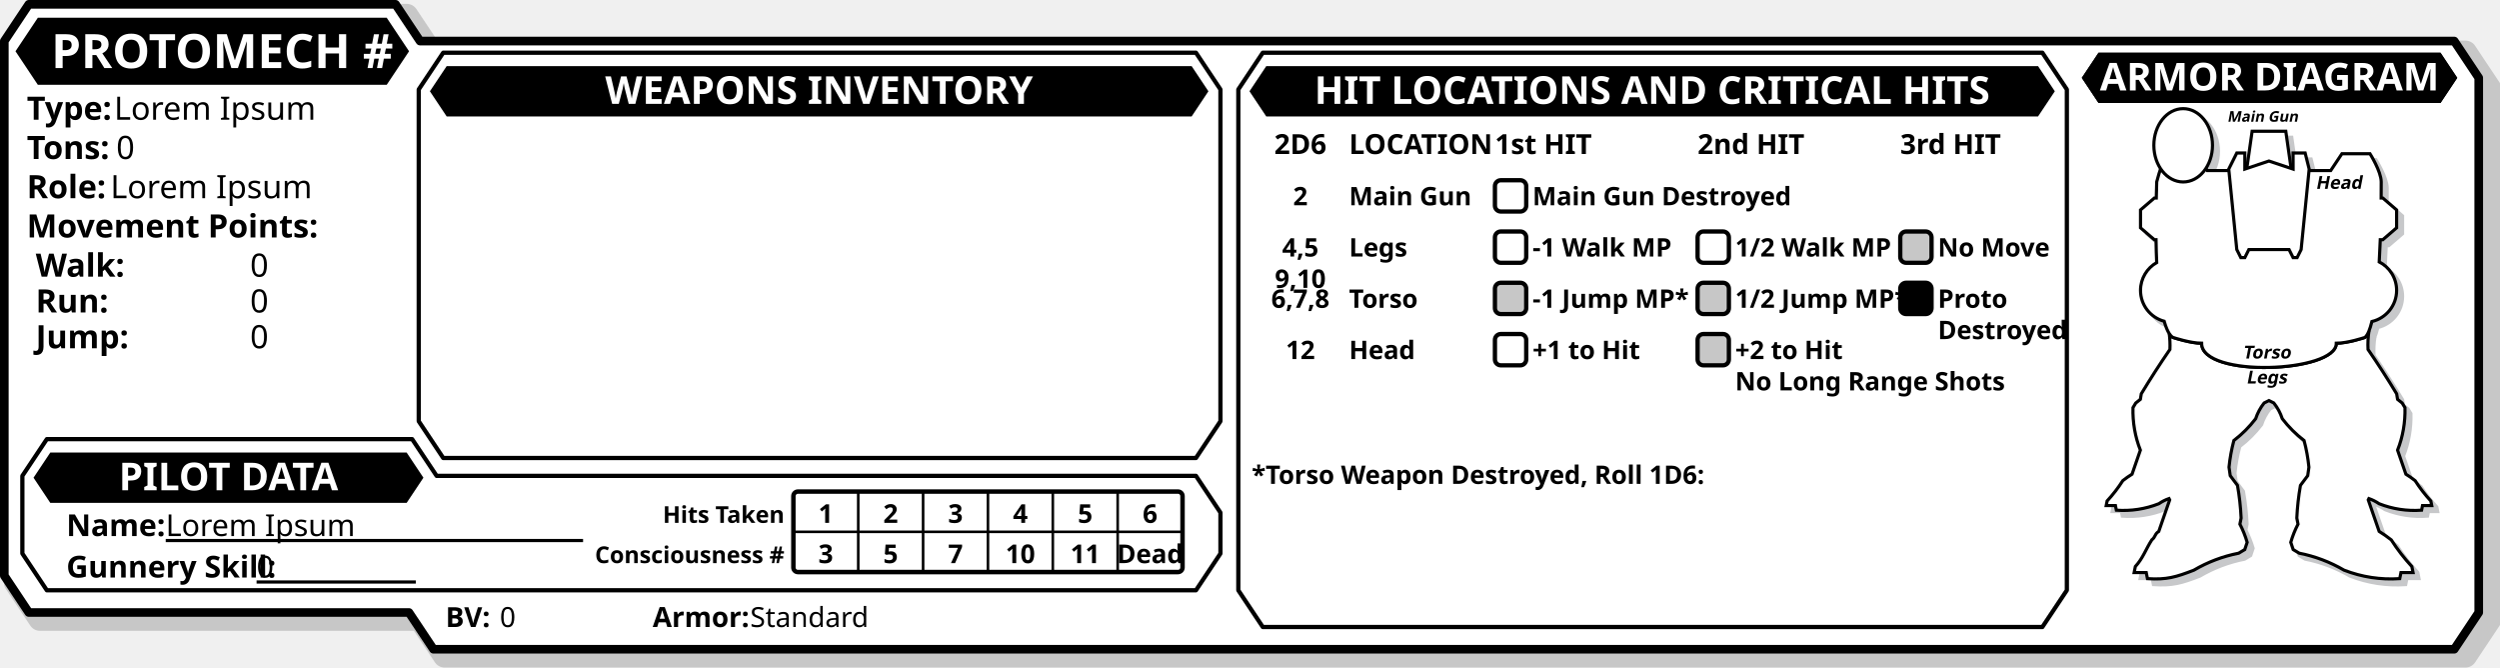
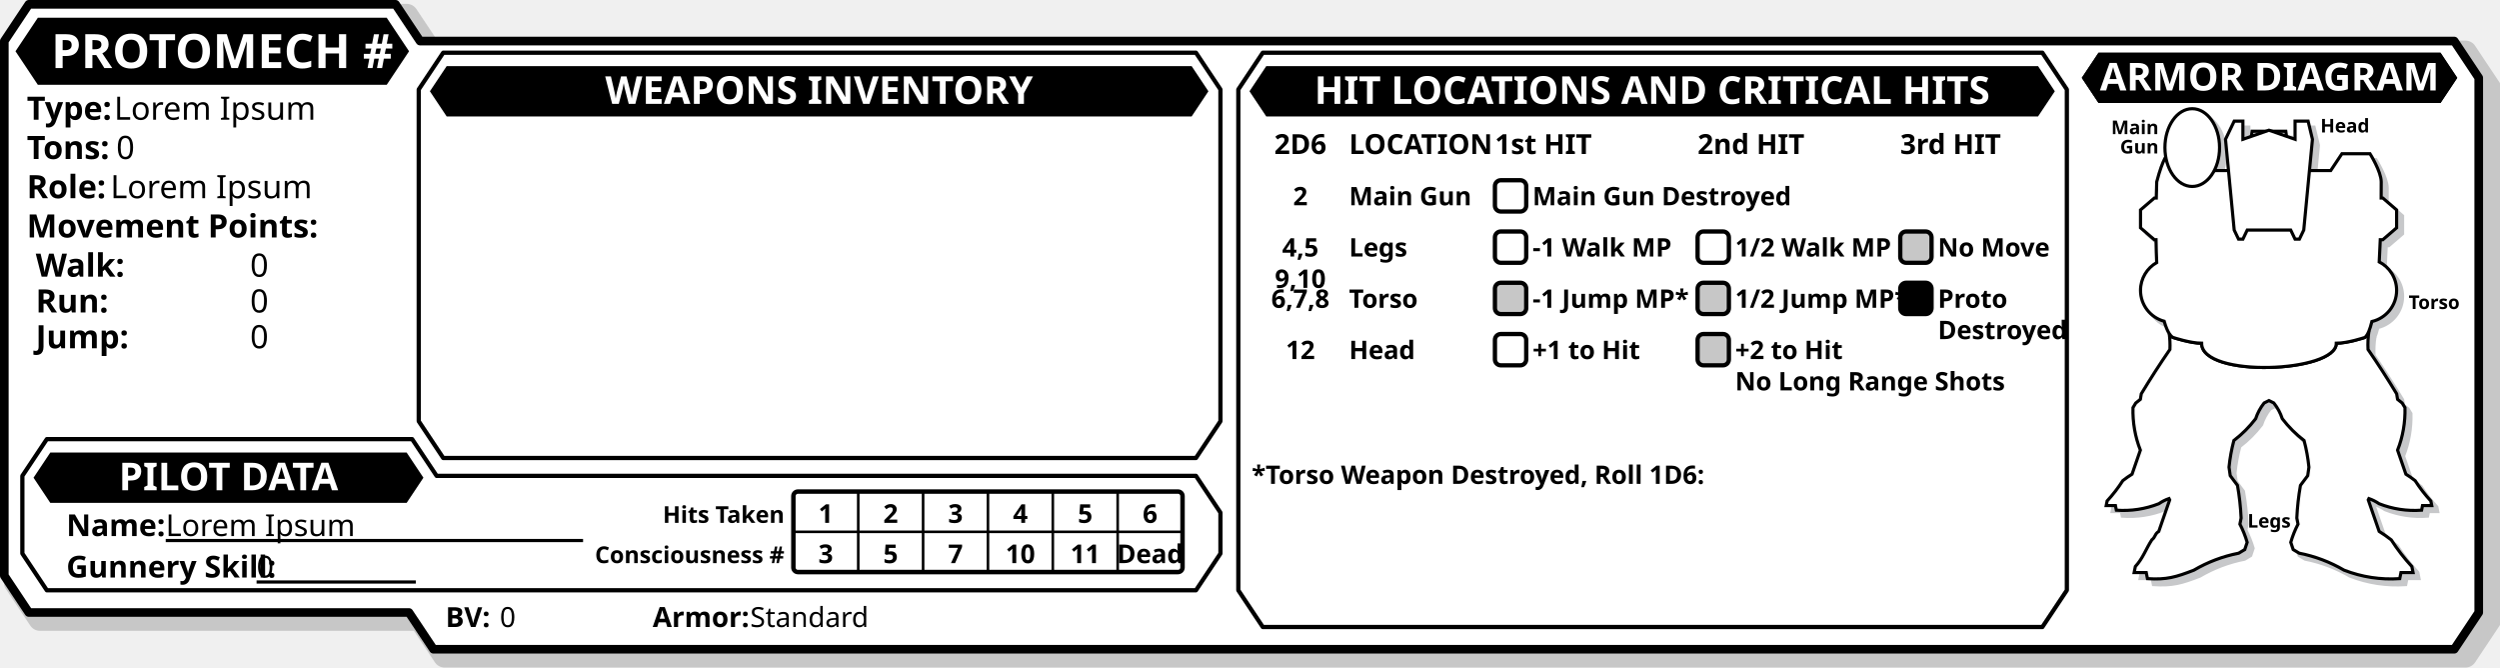
<svg xmlns="http://www.w3.org/2000/svg" contentScriptType="text/ecmascript" width="559.0" zoomAndPan="magnify" contentStyleType="text/css" height="149.2" preserveAspectRatio="xMidYMid meet" version="1.0" id="svg63">
  <defs id="defs63" />
  <g style="mml-color-elements:" id="rs_template">
    <g transform="translate (0.966 0.966)" id="g4">
      <path fill="#ffffff" d="M 2.5,10.714 7.975,2.5 h 82.038 l 5.475,8.214 H 550.525 L 556,18.928 v 118.558 l -5.475,8.214 -452.037,0 -5.475,-8.214 H 7.975 L 2.5,129.272 Z" stroke-width="5.2" stroke-linejoin="round" stroke="#c7c7c7" id="path1" />
      <path fill="#ffffff" d="M 0,8.214 5.475,0 h 82.038 l 5.475,8.214 h 455.037 l 5.475,8.214 v 119.558 l -5.475,8.214 -452.037,0 -5.475,-8.214 H 5.475 L 0,127.772 Z" stroke-width="1.932" stroke-linejoin="round" stroke="#000000" id="path2" />
      <g transform="translate (2.5,3.0)" id="g3">
        <path fill="#000000" d="M 0,7.500 l 4.999,-7.500 h 78.038 l 4.999,7.500 l -4.999,7.500 h -78.038 Z" id="path3" />
        <text fill="#ffffff" x="7.999" id="protomekIndex" y="11.250" style="font-family:Eurostile;font-size:10.600px;font-weight:bold;font-style:normal;mml-field-width:70.944" text-anchor="start">PROTOMECH #</text>
      </g>
    </g>
    <g transform="translate (3.000 18.000)" id="g8">
      <text x="3.000" y="8.774" fill="#000000" text-anchor="start" style="font-family:Eurostile;font-size:7.200px;font-weight:bold;font-style:normal" textLength="15.930" lengthAdjust="spacingAndGlyphs" id="text4">Type:</text>
      <text fill="#000000" x="22.523" id="type" y="8.774" style="font-family:Eurostile;font-size:7.200px;font-weight:normal;font-style:normal;mml-field-width:67" text-anchor="start">Lorem Ipsum</text>
      <text fill="#000000" x="50.333" id="type2" y="17.548" style="font-family:Eurostile;font-size:7.200px;font-weight:normal;font-style:normal;mml-field-width:45.333" text-anchor="start" />
      <text x="3.000" y="17.548" fill="#000000" text-anchor="start" style="font-family:Eurostile;font-size:7.200px;font-weight:bold;font-style:normal" textLength="16.411" lengthAdjust="spacingAndGlyphs" id="text5">Tons:</text>
      <text fill="#000000" x="23.004" id="tonnage" y="17.548" style="font-family:Eurostile;font-size:7.200px;font-weight:normal;font-style:normal;mml-field-width:22.329" text-anchor="start">0</text>
      <text x="3.000" y="26.322" fill="#000000" text-anchor="start" style="font-family:Eurostile;font-size:7.200px;font-weight:bold;font-style:normal" id="labelRole" textLength="15.108" lengthAdjust="spacingAndGlyphs">Role:</text>
      <text fill="#000000" x="21.702" id="role" y="26.322" style="font-family:Eurostile;font-size:7.200px;font-weight:normal;font-style:normal;mml-field-width:68" text-anchor="start">Lorem Ipsum</text>
      <text fill="#000000" x="3.000" y="35.095" style="font-family:Eurostile;font-size:7.200px;font-weight:bold;font-style:normal" text-anchor="start" id="text6">Movement Points:</text>
      <text fill="#000000" x="5.000" y="43.869" style="font-family:Eurostile;font-size:7.200px;font-weight:bold;font-style:normal" text-anchor="start" id="text7">Walk:</text>
      <text fill="#000000" x="55.000" id="mpWalk" y="43.869" style="font-family:Eurostile;font-size:7.200px;font-weight:normal;font-style:normal" text-anchor="middle">0</text>
      <text fill="#000000" x="5.000" y="51.869" style="font-family:Eurostile;font-size:7.200px;font-weight:bold;font-style:normal" text-anchor="start" id="text8">Run:</text>
      <text fill="#000000" x="55.000" id="mpRun" y="51.869" style="font-family:Eurostile;font-size:7.200px;font-weight:normal;font-style:normal" text-anchor="middle">0</text>
      <text fill="#000000" x="5.000" id="lblJump" y="59.869" style="font-family:Eurostile;font-size:7.200px;font-weight:bold;font-style:normal" text-anchor="start">Jump:</text>
      <text fill="#000000" x="55.000" id="mpJump" y="59.869" style="font-family:Eurostile;font-size:7.200px;font-weight:normal;font-style:normal" text-anchor="middle">0</text>
    </g>
    <g transform="translate(93.667,11.786)" id="g11">
      <g id="g10">
        <path fill="#ffffff" d="M 0,8.214 5.475,0 h 168.383 l 5.475,8.214 v 74.191 l -5.475,8.214 H 5.475 L 0,82.405 Z" stroke-width="0.95" stroke-linejoin="round" stroke="#000000" id="path8" />
        <g transform="translate(2.5,3)" id="g9">
          <path fill="#000000" d="M 0,5.625 3.749,0 h 166.643 l 3.749,5.625 -3.749,5.625 H 3.749 Z" id="path9" />
          <text x="87.058" y="8.438" fill="#ffffff" text-anchor="middle" style="font-style:normal;font-weight:bold;font-size:8.6px;font-family:Eurostile" lengthAdjust="spacingAndGlyphs" id="text9">WEAPONS INVENTORY</text>
        </g>
      </g>
      <rect fill="none" x="2" width="175.5" id="inventory" height="75.369" y="14.25" />
    </g>
    <g transform="translate(277,11.786)" id="g38">
      <g id="g13">
        <path fill="#ffffff" d="M 0,8.214 5.475,0 h 174.383 l 5.475,8.214 V 120.2 l -5.475,8.214 H 5.475 L 0,120.2 Z" stroke-width="0.95" stroke-linejoin="round" stroke="#000000" id="path11" />
        <g transform="translate(2.5,3)" id="g12">
          <path fill="#000000" d="M 0,5.625 3.749,0 h 172.643 l 3.749,5.625 -3.749,5.625 H 3.749 Z" id="path12" />
          <text x="90.071" y="8.438" fill="#ffffff" text-anchor="middle" style="font-style:normal;font-weight:bold;font-size:8.6px;font-family:Eurostile" textLength="135.352" lengthAdjust="spacingAndGlyphs" id="text12">HIT LOCATIONS AND CRITICAL HITS</text>
        </g>
      </g>
      <text fill="#000000" x="13.88" y="22.65" style="font-style:normal;font-weight:bold;font-size:6.2px;font-family:Eurostile" text-anchor="middle" id="text13">2D6</text>
      <text fill="#000000" x="24.76" y="22.65" style="font-style:normal;font-weight:bold;font-size:6.2px;font-family:Eurostile" text-anchor="start" id="text14">LOCATION</text>
      <text fill="#000000" x="57.4" y="22.65" style="font-style:normal;font-weight:bold;font-size:6.2px;font-family:Eurostile" text-anchor="start" id="text15">1st HIT</text>
      <text fill="#000000" x="102.733" y="22.65" style="font-style:normal;font-weight:bold;font-size:6.2px;font-family:Eurostile" text-anchor="start" id="text16">2nd HIT</text>
      <text fill="#000000" x="148.067" y="22.65" style="font-style:normal;font-weight:bold;font-size:6.2px;font-family:Eurostile" text-anchor="start" id="text17">3rd HIT</text>
      <text fill="#000000" x="13.88" y="34.113" style="font-style:normal;font-weight:bold;font-size:5.7px;font-family:Eurostile" text-anchor="middle" id="text18">2</text>
      <text fill="#000000" x="24.76" y="34.113" style="font-style:normal;font-weight:bold;font-size:5.7px;font-family:Eurostile" text-anchor="start" id="text19">Main Gun</text>
      <path fill="#ffffff" d="m 57.4,29.828 c 0,-0.726 0.589,-1.315 1.315,-1.315 h 4.37 c 0.726,0 1.315,0.589 1.315,1.315 v 4.37 c 0,0.726 -0.589,1.315 -1.315,1.315 h -4.37 c -0.726,0 -1.315,-0.589 -1.315,-1.315 z" stroke-width="0.96" stroke-linejoin="round" stroke="#000000" id="gun_hit_1" />
      <text x="65.8" y="34.113" fill="#000000" text-anchor="start" style="font-style:normal;font-weight:bold;font-size:5.7px;font-family:Eurostile" textLength="44.779" lengthAdjust="spacingAndGlyphs" id="text20">Main Gun Destroyed</text>
      <text fill="#000000" x="13.88" y="45.575" style="font-style:normal;font-weight:bold;font-size:5.7px;font-family:Eurostile" text-anchor="middle" id="text21">4,5</text>
      <text fill="#000000" x="13.88" y="52.575" style="font-style:normal;font-weight:bold;font-size:5.7px;font-family:Eurostile" text-anchor="middle" id="text22">9,10</text>
      <text fill="#000000" x="24.76" y="45.575" style="font-style:normal;font-weight:bold;font-size:5.7px;font-family:Eurostile" text-anchor="start" id="text23">Legs</text>
      <path fill="#ffffff" d="m 57.4,41.29 c 0,-0.726 0.589,-1.315 1.315,-1.315 h 4.37 c 0.726,0 1.315,0.589 1.315,1.315 v 4.37 c 0,0.726 -0.589,1.315 -1.315,1.315 h -4.37 c -0.726,0 -1.315,-0.589 -1.315,-1.315 z" stroke-width="0.96" stroke-linejoin="round" stroke="#000000" id="legs_hit_1" />
      <text x="65.8" y="45.575" fill="#000000" text-anchor="start" style="font-style:normal;font-weight:bold;font-size:5.7px;font-family:Eurostile" textLength="25.746" lengthAdjust="spacingAndGlyphs" id="text24">-1 Walk MP</text>
      <path fill="#ffffff" d="m 102.733,41.29 c 0,-0.726 0.589,-1.315 1.315,-1.315 h 4.37 c 0.726,0 1.315,0.589 1.315,1.315 v 4.37 c 0,0.726 -0.589,1.315 -1.315,1.315 h -4.37 c -0.726,0 -1.315,-0.589 -1.315,-1.315 z" stroke-width="0.96" stroke-linejoin="round" stroke="#000000" id="legs_hit_2" />
      <text x="111.133" y="45.575" fill="#000000" text-anchor="start" style="font-style:normal;font-weight:bold;font-size:5.7px;font-family:Eurostile" textLength="30.872" lengthAdjust="spacingAndGlyphs" id="text25">1/2 Walk MP</text>
      <path fill="#c7c7c7" d="m 148.067,41.29 c 0,-0.726 0.589,-1.315 1.315,-1.315 h 4.37 c 0.726,0 1.315,0.589 1.315,1.315 v 4.37 c 0,0.726 -0.589,1.315 -1.315,1.315 h -4.37 c -0.726,0 -1.315,-0.589 -1.315,-1.315 z" stroke-width="0.96" stroke-linejoin="round" stroke="#000000" id="legs_hit_3" />
      <text x="156.467" y="45.575" fill="#000000" text-anchor="start" style="font-style:normal;font-weight:bold;font-size:5.7px;font-family:Eurostile" textLength="19.581" lengthAdjust="spacingAndGlyphs" id="text26">No Move</text>
      <text fill="#000000" x="13.88" y="57.038" style="font-style:normal;font-weight:bold;font-size:5.7px;font-family:Eurostile" text-anchor="middle" id="text27">6,7,8</text>
      <text fill="#000000" x="24.76" y="57.038" style="font-style:normal;font-weight:bold;font-size:5.7px;font-family:Eurostile" text-anchor="start" id="text28">Torso</text>
      <path fill="#c7c7c7" d="m 57.4,52.753 c 0,-0.726 0.589,-1.315 1.315,-1.315 h 4.37 c 0.726,0 1.315,0.589 1.315,1.315 v 4.37 c 0,0.726 -0.589,1.315 -1.315,1.315 h -4.37 c -0.726,0 -1.315,-0.589 -1.315,-1.315 z" stroke-width="0.96" stroke-linejoin="round" stroke="#000000" id="torso_hit_1" />
      <text x="65.8" y="57.038" fill="#000000" text-anchor="start" style="font-style:normal;font-weight:bold;font-size:5.7px;font-family:Eurostile" textLength="29.808" lengthAdjust="spacingAndGlyphs" id="text29">-1 Jump MP*</text>
      <path fill="#c7c7c7" d="m 102.733,52.753 c 0,-0.726 0.589,-1.315 1.315,-1.315 h 4.37 c 0.726,0 1.315,0.589 1.315,1.315 v 4.37 c 0,0.726 -0.589,1.315 -1.315,1.315 h -4.37 c -0.726,0 -1.315,-0.589 -1.315,-1.315 z" stroke-width="0.96" stroke-linejoin="round" stroke="#000000" id="torso_hit_2" />
      <text x="111.133" y="57.038" fill="#000000" text-anchor="start" style="font-style:normal;font-weight:bold;font-size:5.7px;font-family:Eurostile" textLength="34.933" lengthAdjust="spacingAndGlyphs" id="text30">1/2 Jump MP*</text>
      <path fill="#000000" d="m 148.067,52.753 c 0,-0.726 0.589,-1.315 1.315,-1.315 h 4.37 c 0.726,0 1.315,0.589 1.315,1.315 v 4.37 c 0,0.726 -0.589,1.315 -1.315,1.315 h -4.37 c -0.726,0 -1.315,-0.589 -1.315,-1.315 z" stroke-width="0.96" stroke-linejoin="round" stroke="#000000" id="torso_hit_3" />
      <text x="156.467" y="57.038" fill="#000000" text-anchor="start" style="font-style:normal;font-weight:bold;font-size:5.7px;font-family:Eurostile" textLength="12.419" lengthAdjust="spacingAndGlyphs" id="text31">Proto</text>
      <text x="156.467" y="64.038" fill="#000000" text-anchor="start" style="font-style:normal;font-weight:bold;font-size:5.7px;font-family:Eurostile" textLength="22.603" lengthAdjust="spacingAndGlyphs" id="text32">Destroyed</text>
      <text fill="#000000" x="13.88" y="68.501" style="font-style:normal;font-weight:bold;font-size:5.7px;font-family:Eurostile" text-anchor="middle" id="text33">12</text>
      <text fill="#000000" x="24.76" y="68.501" style="font-style:normal;font-weight:bold;font-size:5.7px;font-family:Eurostile" text-anchor="start" id="text34">Head</text>
      <path fill="#ffffff" d="m 57.4,64.216 c 0,-0.726 0.589,-1.315 1.315,-1.315 h 4.37 c 0.726,0 1.315,0.589 1.315,1.315 v 4.37 c 0,0.726 -0.589,1.315 -1.315,1.315 h -4.37 c -0.726,0 -1.315,-0.589 -1.315,-1.315 z" stroke-width="0.96" stroke-linejoin="round" stroke="#000000" id="head_hit_1" />
      <text x="65.8" y="68.501" fill="#000000" text-anchor="start" style="font-style:normal;font-weight:bold;font-size:5.7px;font-family:Eurostile" textLength="19.977" lengthAdjust="spacingAndGlyphs" id="text35">+1 to Hit</text>
      <path fill="#c7c7c7" d="m 102.733,64.216 c 0,-0.726 0.589,-1.315 1.315,-1.315 h 4.37 c 0.726,0 1.315,0.589 1.315,1.315 v 4.37 c 0,0.726 -0.589,1.315 -1.315,1.315 h -4.37 c -0.726,0 -1.315,-0.589 -1.315,-1.315 z" stroke-width="0.96" stroke-linejoin="round" stroke="#000000" id="head_hit_2" />
      <text x="111.133" y="68.501" fill="#000000" text-anchor="start" style="font-style:normal;font-weight:bold;font-size:5.7px;font-family:Eurostile" textLength="19.975" lengthAdjust="spacingAndGlyphs" id="text36">+2 to Hit</text>
      <text x="111.133" y="75.501" fill="#000000" text-anchor="start" style="font-style:normal;font-weight:bold;font-size:5.7px;font-family:Eurostile" textLength="47.32" lengthAdjust="spacingAndGlyphs" id="text37">No Long Range Shots</text>
      <text fill="#000000" x="3" y="96.414" style="font-style:normal;font-weight:bold;font-size:5.7px;font-family:Eurostile" text-anchor="start" id="text38">*Torso Weapon Destroyed, Roll 1D6:</text>
      <text fill="#000000" x="6" id="torsoWeapon_0" y="103.414" style="font-style:normal;font-weight:bold;font-size:5.7px;font-family:Eurostile" text-anchor="start" />
      <text fill="#000000" x="65.84" id="torsoWeapon_1" y="103.414" style="font-style:normal;font-weight:bold;font-size:5.7px;font-family:Eurostile" text-anchor="start" />
      <text fill="#000000" x="125.68" id="torsoWeapon_2" y="103.414" style="font-style:normal;font-weight:bold;font-size:5.7px;font-family:Eurostile" text-anchor="start" />
      <text fill="#000000" x="6" id="torsoWeapon_3" y="110.414" style="font-style:normal;font-weight:bold;font-size:5.7px;font-family:Eurostile" text-anchor="start" />
      <text fill="#000000" x="65.84" id="torsoWeapon_4" y="110.414" style="font-style:normal;font-weight:bold;font-size:5.7px;font-family:Eurostile" text-anchor="start" />
      <text fill="#000000" x="125.68" id="torsoWeapon_5" y="110.414" style="font-style:normal;font-weight:bold;font-size:5.7px;font-family:Eurostile" text-anchor="start" />
      <text x="6" y="115.414" fill="#000000" text-anchor="start" style="font-style:normal;font-weight:bold;font-size:5px;font-family:Eurostile" visibility="hidden" id="magClampNote">Magnetic Clamp System destroyed on first torso critical</text>
    </g>
    <g transform="translate(460.333,11.786)" id="g45">
      <g transform="translate(5.337635)" id="g39">
        <path fill="#000000" d="M 0,5.625 3.749,0 h 76.493 l 3.749,5.625 -3.749,5.625 H 3.749 Z" id="path38" />
        <text x="41.996" y="8.438" fill="#ffffff" text-anchor="middle" style="font-style:normal;font-weight:bold;font-size:8.6px;font-family:Eurostile" textLength="69.539" lengthAdjust="spacingAndGlyphs" id="text39">ARMOR DIAGRAM</text>
      </g>
      <g transform="matrix(0.94,0,0,0.94,9.838,11.25)" id="g43">
        <g id="armor_diagram_protomek_quad" transform="matrix(1,0,0,-1,-488.9402,690.4822)">
          <g id="g2708" transform="translate(568.6331,594.4059)">
            <path style="fill:#c7c8ca;fill-opacity:1;fill-rule:nonzero;stroke:none" d="m 0,0 c -1.387,1.502 -2.627,3.106 -3.736,4.834 -0.702,0.555 -1.436,1.067 -2.198,1.539 l -1.978,5.714 c 1.266,3.197 1.851,6.656 1.76,10.109 l -0.661,1.097 -1.099,0.88 -0.219,1.319 c -2.176,3.6 -4.444,7.112 -6.812,10.548 -0.073,1.465 0,2.923 0.216,4.374 -0.616,-1.51 -1.084,-1.559 -1.084,-1.559 0,0 -4.007,-1.335 -6.678,-1.335 0,-7.012 -32.053,-8.347 -32.053,0 -2.671,0 -6.679,1.335 -6.679,1.335 0,0 -0.434,0.038 -1.023,0.954 0.151,-1.251 0.218,-2.507 0.156,-3.769 -2.368,-3.436 -4.637,-6.948 -6.812,-10.548 l -0.219,-1.319 -1.1,-0.88 -0.66,-1.097 c -0.092,-3.453 0.493,-6.912 1.76,-10.109 L -71.097,6.373 C -71.859,5.901 -72.591,5.389 -73.295,4.834 -74.404,3.106 -75.645,1.502 -77.031,0 l -0.219,-1.098 h 2.197 l 0.221,-1.099 c 3.474,-0.249 6.88,0.27 10.107,1.538 0.753,0.517 1.561,0.927 2.424,1.228 l 0.157,-0.315 -2.594,-7.493 c -0.997,-0.619 -0.735,-1.293 -1.658,-2.017 -1.456,-2.265 -2.101,-4.369 -3.917,-6.34 l -0.288,-1.44 h 2.879 l 0.288,-1.441 c 4.548,-0.307 6.815,0.373 11.052,2.017 3.287,1.93 6.917,3.304 10.662,4.035 l 1.442,0.864 0.576,1.729 c -0.437,1.494 -1.013,2.936 -1.728,4.322 l 0.286,1.442 c -0.121,2.633 -0.404,5.183 -0.864,7.779 -0.575,0.768 -1.151,1.537 -1.727,2.306 l -0.289,2.016 c 0.217,2.147 0.6,4.255 1.153,6.341 1.944,1.493 3.695,3.243 5.185,5.186 0.45,1.362 1.122,2.611 2.018,3.746 l 1.153,0.576 1.152,-0.576 c 0.898,-1.134 1.571,-2.383 2.017,-3.746 1.491,-1.943 3.242,-3.693 5.186,-5.186 0.556,-2.085 0.938,-4.194 1.153,-6.341 L -29.294,6.017 C -29.871,5.249 -30.448,4.48 -31.023,3.711 -31.48,1.115 -31.764,-1.435 -31.888,-4.068 L -31.6,-5.51 c -0.716,-1.386 -1.294,-2.827 -1.729,-4.322 l 0.576,-1.729 1.441,-0.864 c 3.746,-0.731 7.375,-2.105 10.663,-4.035 4.237,-1.644 8.706,-2.324 13.254,-2.017 l 0.288,1.441 h 2.88 l -0.287,1.44 c -1.817,1.971 -3.443,4.074 -4.898,6.34 -0.923,0.726 -1.883,1.399 -2.881,2.017 l -2.595,7.493 0.158,0.315 c 0.863,-0.301 1.67,-0.711 2.423,-1.228 3.228,-1.268 6.634,-1.787 10.108,-1.538 l 0.22,1.099 h 2.198 z" id="path2710" />
          </g>
          <g id="g2712" transform="translate(568.6331,594.4059)">
            <path style="fill:none;stroke:#c7c8ca;stroke-width:0.75;stroke-linecap:butt;stroke-linejoin:miter;stroke-miterlimit:4;stroke-dasharray:none;stroke-opacity:1" d="m 0,0 c -1.387,1.502 -2.627,3.106 -3.736,4.834 -0.702,0.555 -1.436,1.067 -2.198,1.539 l -1.978,5.714 c 1.266,3.197 1.851,6.656 1.76,10.109 l -0.661,1.097 -1.099,0.88 -0.219,1.319 c -2.176,3.6 -4.444,7.112 -6.812,10.548 -0.073,1.465 0,2.923 0.216,4.374 -0.616,-1.51 -1.084,-1.559 -1.084,-1.559 0,0 -4.007,-1.335 -6.678,-1.335 0,-7.012 -32.053,-8.347 -32.053,0 -2.671,0 -6.679,1.335 -6.679,1.335 0,0 -0.434,0.038 -1.023,0.954 0.151,-1.251 0.218,-2.507 0.156,-3.769 -2.368,-3.436 -4.637,-6.948 -6.812,-10.548 l -0.219,-1.319 -1.1,-0.88 -0.66,-1.097 c -0.092,-3.453 0.493,-6.912 1.76,-10.109 L -71.097,6.373 C -71.859,5.901 -72.591,5.389 -73.295,4.834 -74.404,3.106 -75.645,1.502 -77.031,0 l -0.219,-1.098 h 2.197 l 0.221,-1.099 c 3.474,-0.249 6.88,0.27 10.107,1.538 0.753,0.517 1.561,0.927 2.424,1.228 l 0.157,-0.315 -2.594,-7.493 c -0.997,-0.619 -0.735,-1.293 -1.658,-2.017 -1.456,-2.265 -2.101,-4.369 -3.917,-6.34 l -0.288,-1.44 h 2.879 l 0.288,-1.441 c 4.548,-0.307 6.815,0.373 11.052,2.017 3.287,1.93 6.917,3.304 10.662,4.035 l 1.442,0.864 0.576,1.729 c -0.437,1.494 -1.013,2.936 -1.728,4.322 l 0.286,1.442 c -0.121,2.633 -0.404,5.183 -0.864,7.779 -0.575,0.768 -1.151,1.537 -1.727,2.306 l -0.289,2.016 c 0.217,2.147 0.6,4.255 1.153,6.341 1.944,1.493 3.695,3.243 5.185,5.186 0.45,1.362 1.122,2.611 2.018,3.746 l 1.153,0.576 1.152,-0.576 c 0.898,-1.134 1.571,-2.383 2.017,-3.746 1.491,-1.943 3.242,-3.693 5.186,-5.186 0.556,-2.085 0.938,-4.194 1.153,-6.341 L -29.294,6.017 C -29.871,5.249 -30.448,4.48 -31.023,3.711 -31.48,1.115 -31.764,-1.435 -31.888,-4.068 L -31.6,-5.51 c -0.716,-1.386 -1.294,-2.827 -1.729,-4.322 l 0.576,-1.729 1.441,-0.864 c 3.746,-0.731 7.375,-2.105 10.663,-4.035 4.237,-1.644 8.706,-2.324 13.254,-2.017 l 0.288,1.441 h 2.88 l -0.287,1.44 c -1.817,1.971 -3.443,4.074 -4.898,6.34 -0.923,0.726 -1.883,1.399 -2.881,2.017 l -2.595,7.493 0.158,0.315 c 0.863,-0.301 1.67,-0.711 2.423,-1.228 3.228,-1.268 6.634,-1.787 10.108,-1.538 l 0.22,1.099 h 2.198 z" id="path2714" />
          </g>
          <g id="g2716" transform="translate(560.4944,644.5001)">
            <path style="fill:#c7c8ca;fill-opacity:1;fill-rule:nonzero;stroke:none" d="m 0,0 c 0,2.953 -1.683,5.507 -4.139,6.772 0.097,1.612 0.182,3.361 0.251,5.275 h 0.593 l 3.294,2.835 v 4.252 l -3.294,2.835 h -0.386 c 0.01,1.24 0.016,2.52 0.015,3.855 -0.022,2.493 -2.671,6.678 -2.671,6.678 h -6.677 l -2.671,-4.006 h -9.35 l -1.336,9.349 h -8.014 l -1.336,-9.349 h -9.348 l -2.671,4.006 h -6.677 c 0,0 -1.185,-0.966 -2.671,-6.678 -0.046,-1.337 -0.08,-2.613 -0.109,-3.855 h -0.455 l -3.293,-2.835 v -4.252 l 3.293,-2.835 h 0.397 c 0.029,-1.971 0.082,-3.78 0.158,-5.432 -2.297,-1.312 -3.848,-3.78 -3.848,-6.615 0,-3.518 2.387,-6.471 5.629,-7.347 0.419,-1.457 0.844,-2.369 1.211,-2.939 0.588,-0.916 1.023,-0.953 1.023,-0.953 0,0 4.008,-1.336 6.679,-1.336 0,-8.346 32.052,-7.011 32.052,0 2.671,0 6.679,1.336 6.679,1.336 0,0 0.468,0.049 1.084,1.559 0.222,0.544 0.463,1.279 0.708,2.269 C -2.512,-6.624 0,-3.608 0,0" id="path2718" />
          </g>
          <g id="g2720" transform="translate(560.4944,644.5001)">
            <path style="fill:none;stroke:#c7c8ca;stroke-width:0.75;stroke-linecap:butt;stroke-linejoin:miter;stroke-miterlimit:4;stroke-dasharray:none;stroke-opacity:1" d="m 0,0 c 0,2.953 -1.683,5.507 -4.139,6.772 0.097,1.612 0.182,3.361 0.251,5.275 h 0.593 l 3.294,2.835 v 4.252 l -3.294,2.835 h -0.386 c 0.01,1.24 0.016,2.52 0.015,3.855 -0.022,2.493 -2.671,6.678 -2.671,6.678 h -6.677 l -2.671,-4.006 h -9.35 l -1.336,9.349 h -8.014 l -1.336,-9.349 h -9.348 l -2.671,4.006 h -6.677 c 0,0 -1.185,-0.966 -2.671,-6.678 -0.046,-1.337 -0.08,-2.613 -0.109,-3.855 h -0.455 l -3.293,-2.835 v -4.252 l 3.293,-2.835 h 0.397 c 0.029,-1.971 0.082,-3.78 0.158,-5.432 -2.297,-1.312 -3.848,-3.78 -3.848,-6.615 0,-3.518 2.387,-6.471 5.629,-7.347 0.419,-1.457 0.844,-2.369 1.211,-2.939 0.588,-0.916 1.023,-0.953 1.023,-0.953 0,0 4.008,-1.336 6.679,-1.336 0,-8.346 32.052,-7.011 32.052,0 2.671,0 6.679,1.336 6.679,1.336 0,0 0.468,0.049 1.084,1.559 0.222,0.544 0.463,1.279 0.708,2.269 C -2.512,-6.624 0,-3.608 0,0 Z" id="path2722" />
          </g>
-           <g id="shadow_MG" transform="translate(509.6985,687.7286)">
-             <path style="fill:#c7c8ca;fill-opacity:1;fill-rule:nonzero;stroke:#c7c8ca;stroke-width:0.75;stroke-linecap:butt;stroke-linejoin:miter;stroke-miterlimit:4;stroke-dasharray:none;stroke-opacity:1" d="m 0,0 c -3.853,0 -6.977,-3.906 -6.977,-8.721 0,-4.817 3.124,-8.72 6.977,-8.72 3.854,0 6.978,3.903 6.978,8.72 C 6.978,-3.906 3.854,0 0,0" id="path2726" />
-           </g>
-           <g id="g2728" transform="translate(537.7727,654.2096)">
-             <path style="fill:#c7c8ca;fill-opacity:1;fill-rule:nonzero;stroke:none" d="M 0,0 -0.957,-1.914 H -1.914 L -2.87,0 h -9.57 l -0.957,-1.914 h -0.958 L -15.312,0 l -1.914,19.141 1.914,3.828 h 1.913 l 10e-4,-3.828 5.742,1.914 5.744,-1.914 -0.002,3.828 h 2.871 l 0.957,-3.828 z" id="path2730" />
-           </g>
-           <g id="g2732" transform="translate(537.7727,654.2096)">
-             <path style="fill:none;stroke:#c7c8ca;stroke-width:0.75;stroke-linecap:butt;stroke-linejoin:miter;stroke-miterlimit:10;stroke-dasharray:none;stroke-opacity:1" d="M 0,0 -0.957,-1.914 H -1.914 L -2.87,0 h -9.57 l -0.957,-1.914 h -0.958 L -15.312,0 l -1.914,19.141 1.914,3.828 h 1.913 l 10e-4,-3.828 5.742,1.914 5.744,-1.914 -0.002,3.828 h 2.871 l 0.957,-3.828 z" id="path2734" />
+           <ellipse id="shadow_MG" cx="511.858" cy="678.465" rx="6.5" ry="9.25" fill="#c7c8ca" stroke="#c7c8ca" stroke-width="0.75" />
+           <g id="g2728" transform="translate(538.3953,658.8462)">
+             <path style="fill:#c7c8ca;fill-opacity:1;fill-rule:nonzero;stroke:none" d="M 0,0 -1.034,-2.159 H -2.069 L -3.103,0 h -10.345 l -1.034,-2.159 h -1.036 L -16.552,0 l -2.069,21.591 2.069,4.318 h 2.068 l 0.001,-4.318 6.207,2.159 6.209,-2.159 -0.002,4.318 h 3.104 l 1.034,-4.318 z" id="path2730" />
+           </g>
+           <g id="g2732" transform="translate(538.3953,658.8462)">
+             <path style="fill:none;stroke:#c7c8ca;stroke-width:0.75;stroke-linecap:butt;stroke-linejoin:miter;stroke-miterlimit:10;stroke-dasharray:none;stroke-opacity:1" d="M 0,0 -1.034,-2.159 H -2.069 L -3.103,0 h -10.345 l -1.034,-2.159 h -1.036 L -16.552,0 l -2.069,21.591 2.069,4.318 h 2.068 l 0.001,-4.318 6.207,2.159 6.209,-2.159 -0.002,4.318 h 3.104 l 1.034,-4.318 z" id="path2734" />
          </g>
          <g id="g2736" transform="translate(567.2151,595.8232)">
            <path style="fill:#ffffff;fill-opacity:1;fill-rule:nonzero;stroke:none" d="m 0,0 c -1.387,1.502 -2.627,3.106 -3.736,4.834 -0.702,0.555 -1.436,1.067 -2.198,1.539 l -1.978,5.714 c 1.266,3.197 1.851,6.656 1.76,10.109 l -0.661,1.097 -1.099,0.88 -0.219,1.319 c -2.176,3.6 -4.444,7.112 -6.812,10.548 -0.073,1.465 0,2.923 0.216,4.374 -0.616,-1.51 -1.084,-1.559 -1.084,-1.559 0,0 -4.007,-1.335 -6.678,-1.335 0,-7.012 -32.053,-8.347 -32.053,0 -2.671,0 -6.679,1.335 -6.679,1.335 0,0 -0.434,0.038 -1.023,0.954 0.151,-1.251 0.218,-2.507 0.156,-3.769 -2.368,-3.436 -4.637,-6.948 -6.812,-10.548 l -0.219,-1.319 -1.1,-0.88 -0.66,-1.097 c -0.092,-3.453 0.493,-6.912 1.76,-10.109 L -71.097,6.373 C -71.859,5.901 -72.591,5.389 -73.295,4.834 -74.404,3.106 -75.645,1.502 -77.031,0 l -0.219,-1.098 h 2.197 l 0.221,-1.099 c 3.474,-0.249 6.88,0.27 10.107,1.538 0.753,0.517 1.561,0.927 2.424,1.228 l 0.157,-0.315 -2.594,-7.493 c -0.997,-0.619 -0.735,-1.293 -1.658,-2.017 -1.456,-2.265 -2.101,-4.369 -3.917,-6.34 l -0.288,-1.44 h 2.879 l 0.288,-1.441 c 4.548,-0.307 6.815,0.373 11.052,2.017 3.287,1.93 6.917,3.304 10.662,4.035 l 1.442,0.864 0.576,1.729 c -0.437,1.494 -1.013,2.936 -1.728,4.322 l 0.286,1.442 c -0.121,2.633 -0.404,5.183 -0.864,7.779 -0.575,0.768 -1.151,1.537 -1.727,2.306 l -0.289,2.016 c 0.217,2.147 0.6,4.255 1.153,6.341 1.944,1.493 3.695,3.243 5.185,5.186 0.45,1.362 1.122,2.611 2.018,3.746 l 1.153,0.576 1.152,-0.576 c 0.898,-1.134 1.571,-2.383 2.017,-3.746 1.491,-1.943 3.242,-3.693 5.186,-5.186 0.556,-2.085 0.938,-4.194 1.153,-6.341 L -29.294,6.017 C -29.871,5.249 -30.448,4.48 -31.023,3.711 -31.48,1.115 -31.764,-1.435 -31.888,-4.068 L -31.6,-5.51 c -0.716,-1.386 -1.294,-2.827 -1.729,-4.322 l 0.576,-1.729 1.441,-0.864 c 3.746,-0.731 7.375,-2.105 10.663,-4.035 4.237,-1.644 8.706,-2.324 13.254,-2.017 l 0.288,1.441 h 2.88 l -0.287,1.44 c -1.817,1.971 -3.443,4.074 -4.898,6.34 -0.923,0.726 -1.883,1.399 -2.881,2.017 l -2.595,7.493 0.158,0.315 c 0.863,-0.301 1.67,-0.711 2.423,-1.228 3.228,-1.268 6.634,-1.787 10.108,-1.538 l 0.22,1.099 h 2.198 z" id="path2738" />
          </g>
          <g id="g2740" transform="translate(567.2151,595.8232)">
            <path style="fill:none;stroke:#000000;stroke-width:0.75;stroke-linecap:butt;stroke-linejoin:miter;stroke-miterlimit:4;stroke-dasharray:none;stroke-opacity:1" d="m 0,0 c -1.387,1.502 -2.627,3.106 -3.736,4.834 -0.702,0.555 -1.436,1.067 -2.198,1.539 l -1.978,5.714 c 1.266,3.197 1.851,6.656 1.76,10.109 l -0.661,1.097 -1.099,0.88 -0.219,1.319 c -2.176,3.6 -4.444,7.112 -6.812,10.548 -0.073,1.465 0,2.923 0.216,4.374 -0.616,-1.51 -1.084,-1.559 -1.084,-1.559 0,0 -4.007,-1.335 -6.678,-1.335 0,-7.012 -32.053,-8.347 -32.053,0 -2.671,0 -6.679,1.335 -6.679,1.335 0,0 -0.434,0.038 -1.023,0.954 0.151,-1.251 0.218,-2.507 0.156,-3.769 -2.368,-3.436 -4.637,-6.948 -6.812,-10.548 l -0.219,-1.319 -1.1,-0.88 -0.66,-1.097 c -0.092,-3.453 0.493,-6.912 1.76,-10.109 L -71.097,6.373 C -71.859,5.901 -72.591,5.389 -73.295,4.834 -74.404,3.106 -75.645,1.502 -77.031,0 l -0.219,-1.098 h 2.197 l 0.221,-1.099 c 3.474,-0.249 6.88,0.27 10.107,1.538 0.753,0.517 1.561,0.927 2.424,1.228 l 0.157,-0.315 -2.594,-7.493 c -0.997,-0.619 -0.735,-1.293 -1.658,-2.017 -1.456,-2.265 -2.101,-4.369 -3.917,-6.34 l -0.288,-1.44 h 2.879 l 0.288,-1.441 c 4.548,-0.307 6.815,0.373 11.052,2.017 3.287,1.93 6.917,3.304 10.662,4.035 l 1.442,0.864 0.576,1.729 c -0.437,1.494 -1.013,2.936 -1.728,4.322 l 0.286,1.442 c -0.121,2.633 -0.404,5.183 -0.864,7.779 -0.575,0.768 -1.151,1.537 -1.727,2.306 l -0.289,2.016 c 0.217,2.147 0.6,4.255 1.153,6.341 1.944,1.493 3.695,3.243 5.185,5.186 0.45,1.362 1.122,2.611 2.018,3.746 l 1.153,0.576 1.152,-0.576 c 0.898,-1.134 1.571,-2.383 2.017,-3.746 1.491,-1.943 3.242,-3.693 5.186,-5.186 0.556,-2.085 0.938,-4.194 1.153,-6.341 L -29.294,6.017 C -29.871,5.249 -30.448,4.48 -31.023,3.711 -31.48,1.115 -31.764,-1.435 -31.888,-4.068 L -31.6,-5.51 c -0.716,-1.386 -1.294,-2.827 -1.729,-4.322 l 0.576,-1.729 1.441,-0.864 c 3.746,-0.731 7.375,-2.105 10.663,-4.035 4.237,-1.644 8.706,-2.324 13.254,-2.017 l 0.288,1.441 h 2.88 l -0.287,1.44 c -1.817,1.971 -3.443,4.074 -4.898,6.34 -0.923,0.726 -1.883,1.399 -2.881,2.017 l -2.595,7.493 0.158,0.315 c 0.863,-0.301 1.67,-0.711 2.423,-1.228 3.228,-1.268 6.634,-1.787 10.108,-1.538 l 0.22,1.099 h 2.198 z" id="path2742" />
          </g>
          <g id="g2744" transform="translate(559.0764,645.9175)">
            <path style="fill:#ffffff;fill-opacity:1;fill-rule:nonzero;stroke:none" d="m 0,0 c 0,2.953 -1.683,5.507 -4.139,6.772 0.097,1.612 0.182,3.361 0.251,5.275 h 0.593 l 3.294,2.835 v 4.252 l -3.294,2.835 h -0.386 c 0.01,1.24 0.016,2.52 0.015,3.855 -0.022,2.493 -2.671,6.678 -2.671,6.678 h -6.677 l -2.671,-4.006 h -9.35 l -1.336,9.349 h -8.014 l -1.336,-9.349 h -9.348 l -2.671,4.006 h -6.677 c 0,0 -1.185,-0.966 -2.671,-6.678 -0.046,-1.337 -0.08,-2.613 -0.109,-3.855 h -0.455 l -3.293,-2.835 v -4.252 l 3.293,-2.835 h 0.397 c 0.029,-1.971 0.082,-3.78 0.158,-5.432 -2.297,-1.312 -3.848,-3.78 -3.848,-6.615 0,-3.518 2.387,-6.471 5.629,-7.347 0.419,-1.457 0.844,-2.369 1.211,-2.939 0.588,-0.916 1.023,-0.953 1.023,-0.953 0,0 4.008,-1.336 6.679,-1.336 0,-8.346 32.052,-7.011 32.052,0 2.671,0 6.679,1.336 6.679,1.336 0,0 0.468,0.049 1.084,1.559 0.222,0.544 0.463,1.279 0.708,2.269 C -2.512,-6.624 0,-3.608 0,0" id="path2746" />
          </g>
          <g id="g2748" transform="translate(559.0764,645.9175)">
            <path style="fill:none;stroke:#000000;stroke-width:0.75;stroke-linecap:butt;stroke-linejoin:miter;stroke-miterlimit:4;stroke-dasharray:none;stroke-opacity:1" d="m 0,0 c 0,2.953 -1.683,5.507 -4.139,6.772 0.097,1.612 0.182,3.361 0.251,5.275 h 0.593 l 3.294,2.835 v 4.252 l -3.294,2.835 h -0.386 c 0.01,1.24 0.016,2.52 0.015,3.855 -0.022,2.493 -2.671,6.678 -2.671,6.678 h -6.677 l -2.671,-4.006 h -9.35 l -1.336,9.349 h -8.014 l -1.336,-9.349 h -9.348 l -2.671,4.006 h -6.677 c 0,0 -1.185,-0.966 -2.671,-6.678 -0.046,-1.337 -0.08,-2.613 -0.109,-3.855 h -0.455 l -3.293,-2.835 v -4.252 l 3.293,-2.835 h 0.397 c 0.029,-1.971 0.082,-3.78 0.158,-5.432 -2.297,-1.312 -3.848,-3.78 -3.848,-6.615 0,-3.518 2.387,-6.471 5.629,-7.347 0.419,-1.457 0.844,-2.369 1.211,-2.939 0.588,-0.916 1.023,-0.953 1.023,-0.953 0,0 4.008,-1.336 6.679,-1.336 0,-8.346 32.052,-7.011 32.052,0 2.671,0 6.679,1.336 6.679,1.336 0,0 0.468,0.049 1.084,1.559 0.222,0.544 0.463,1.279 0.708,2.269 C -2.512,-6.624 0,-3.608 0,0 Z" id="path2750" />
          </g>
-           <g id="armor_MG" transform="translate(508.2805,689.1461)">
-             <path style="fill:#ffffff;fill-opacity:1;fill-rule:nonzero;stroke:#000000;stroke-width:0.75;stroke-linecap:butt;stroke-linejoin:miter;stroke-miterlimit:4;stroke-dasharray:none;stroke-opacity:1" d="m 0,0 c -3.853,0 -6.977,-3.906 -6.977,-8.721 0,-4.817 3.124,-8.72 6.977,-8.72 3.854,0 6.978,3.903 6.978,8.72 C 6.978,-3.906 3.854,0 0,0" id="path2754" />
-           </g>
-           <g id="g2756" transform="translate(536.3547,655.627)">
-             <path style="fill:#ffffff;fill-opacity:1;fill-rule:nonzero;stroke:none" d="M 0,0 -0.957,-1.914 H -1.914 L -2.87,0 h -9.57 l -0.957,-1.914 h -0.958 L -15.312,0 l -1.914,19.141 1.914,3.828 h 1.913 l 10e-4,-3.828 5.742,1.914 5.744,-1.914 -0.002,3.828 h 2.871 l 0.957,-3.828 z" id="path2758" />
-           </g>
-           <g id="g2760" transform="translate(536.3547,655.627)">
-             <path style="fill:none;stroke:#000000;stroke-width:0.75;stroke-linecap:butt;stroke-linejoin:miter;stroke-miterlimit:10;stroke-dasharray:none;stroke-opacity:1" d="M 0,0 -0.957,-1.914 H -1.914 L -2.87,0 h -9.57 l -0.957,-1.914 h -0.958 L -15.312,0 l -1.914,19.141 1.914,3.828 h 1.913 l 10e-4,-3.828 5.742,1.914 5.744,-1.914 -0.002,3.828 h 2.871 l 0.957,-3.828 z" id="path2762" />
-           </g>
-           <g transform="translate(0,13.00022)" id="g40">
-             <text style="font-variant:normal;font-weight:600;font-stretch:normal;font-size:4.332px;font-family:Eurostile;writing-mode:lr-tb;fill:#000000;fill-opacity:1;fill-rule:nonzero;stroke:none" id="text3032" transform="matrix(0.9816264,0,-0.1908128,-0.9816264,488.9417,626.3481)">
-               <tspan x="35.99" y="9.821" id="tspan3028">Torso</tspan>
-               <tspan x="38.035" y="15.885" id="tspan3030">Legs</tspan>
-             </text>
-           </g>
-           <g transform="translate(-4.800299,23.39954)" id="g41">
-             <text style="font-variant:normal;font-weight:600;font-stretch:normal;font-size:3.581px;font-family:Eurostile;writing-mode:lr-tb;fill:#000000;fill-opacity:1;fill-rule:nonzero;stroke:none" id="text_MG" transform="matrix(0.9816264,0,-0.1908129,-0.9816264,523.5285,662.6363)">
-               <tspan x="0 3.606" y="0" id="tspan3034">Main Gun</tspan>
-             </text>
-           </g>
-           <g transform="translate(6.199906,16.60016)" id="g42">
-             <text style="font-variant:normal;font-weight:600;font-stretch:normal;font-size:4.332px;font-family:Eurostile;writing-mode:lr-tb;fill:#000000;fill-opacity:1;fill-rule:nonzero;stroke:none" id="text3040" transform="matrix(0.9816264,0,-0.1908128,-0.9816264,533.5791,653.47)">
-               <tspan x="0" y="0" id="tspan3038">Head</tspan>
-             </text>
-           </g>
+           <ellipse id="armor_MG" cx="510.44" cy="679.882" rx="6.5" ry="9.25" fill="#ffffff" stroke="#000000" stroke-width="0.75" />
+           <g id="g2756" transform="translate(536.9773,660.2636)">
+             <path style="fill:#ffffff;fill-opacity:1;fill-rule:nonzero;stroke:none" d="M 0,0 -1.034,-2.159 H -2.069 L -3.103,0 h -10.345 l -1.034,-2.159 h -1.036 L -16.552,0 l -2.069,21.591 2.069,4.318 h 2.068 l 0.001,-4.318 6.207,2.159 6.209,-2.159 -0.002,4.318 h 3.104 l 1.034,-4.318 z" id="path2758" />
+           </g>
+           <g id="g2760" transform="translate(536.9773,660.2636)">
+             <path style="fill:none;stroke:#000000;stroke-width:0.75;stroke-linecap:butt;stroke-linejoin:miter;stroke-miterlimit:10;stroke-dasharray:none;stroke-opacity:1" d="M 0,0 -1.034,-2.159 H -2.069 L -3.103,0 h -10.345 l -1.034,-2.159 h -1.036 L -16.552,0 l -2.069,21.591 2.069,4.318 h 2.068 l 0.001,-4.318 6.207,2.159 6.209,-2.159 -0.002,4.318 h 3.104 l 1.034,-4.318 z" id="path2762" />
+           </g>
+         </g>
+         <g fill="#000000" style="font-family:Eurostile;font-size:4.5px;font-weight:600">
+           <text x="13.5" y="7.4" id="text_MG" text-anchor="end">Main<tspan x="13.5" dy="4.6">Gun</tspan>
+           </text>
+           <text x="52" y="7" id="text3040">Head</text>
+           <text x="73" y="49">Torso</text>
+           <text x="39.8" y="101" text-anchor="middle">Legs</text>
        </g>
        <g fill="none" id="armorPips">
-           <g style="mml-multisection:true" id="armorPipsHD" transform="translate(39.8,17.28)">
-             <g id="armorPipsHDSection01">
-               <rect x="-8.1" width="16.2" y="0" height="3.2" id="armorHDRow00" />
-               <rect x="-8.1" width="16.2" y="1.3" height="3.2" id="armorHDRow01" />
-               <rect x="-8.1" width="16.2" y="2.6" height="3.2" id="armorHDRow02" />
-             </g>
-             <g id="armorPipsHDSection02">
-               <rect x="-7.5" width="15" y="7.8" height="3.2" id="armorHDRow03" />
-               <rect x="-6.9" width="13.8" y="9.1" height="3.2" id="armorHDRow04" />
-               <rect x="-6.7" width="13.4" y="10.4" height="3.2" id="armorHDRow05" />
-             </g>
+           <g id="armorPipsHD" transform="translate(39.8,10.4)">
+             <rect x="-8.7" width="17.4" y="0" height="3.55" id="armorHDRow00" />
+             <rect x="-8.55" width="17.1" y="3.55" height="3.55" id="armorHDRow01" />
+             <rect x="-8.3" width="16.6" y="7.1" height="3.55" id="armorHDRow02" />
+             <rect x="-8.08" width="16.16" y="10.65" height="3.55" id="armorHDRow03" />
          </g>
          <g id="armorPipsT" transform="translate(39.8,35.08)">
-             <rect x="-25" width="50" y="0" height="3.2" id="armorTRow00" style="mml-gap:-8.7,8.7" />
-             <rect x="-25" width="50" y="2.6" height="3.2" id="armorTRow01" />
-             <rect x="-25" width="50" y="5.2" height="3.2" id="armorTRow03" />
-             <rect x="-25" width="50" y="7.8" height="3.2" id="armorTRow04" />
-             <rect x="-25" width="50" y="10.4" height="3.2" id="armorTRow05" />
-             <rect x="-25" width="50" y="13" height="3.2" id="armorTRow06" />
-           </g>
-           <g id="armorPipsL" transform="translate(39.8,68.58)">
-             <rect x="-27.5" width="55" y="7.8" height="3.2" id="armorLRow00" style="mml-gap:-9,9" />
-             <rect x="-27.5" width="55" y="10.4" height="3.2" id="armorLRow01" style="mml-gap:-10,10" />
-             <rect x="-27.5" width="55" y="13" height="3.2" id="armorLRow02" style="mml-gap:-11,11" />
-             <rect x="-27.5" width="55" y="15.6" height="3.2" id="armorLRow03" style="mml-gap:-11,11" />
-             <rect x="-27.5" width="55" y="18.2" height="3.2" id="armorLRow04" style="mml-gap:-11,11" />
-             <rect x="-27.5" width="55" y="20.8" height="3.2" id="armorLRow05" style="mml-gap:-10.7,10.7" />
-             <rect x="-22" width="44" y="23.4" height="3.2" id="armorLRow06" style="mml-gap:-8.8,8.8" />
-             <rect x="-20" width="40" y="26" height="3.2" id="armorLRow07" style="mml-gap:-8.8,8.8" />
-             <rect x="-20" width="40" y="28.6" height="3.2" id="armorLRow08" style="mml-gap:-8.8,8.8" />
-           </g>
-           <g id="armorPipsMG" transform="translate(19.035,3.78)">
-             <rect x="-1.5" width="3" y="0" height="3.2" id="armorMGRow00" />
-             <rect x="-3.1" width="6.2" y="1.3" height="3.2" id="armorMGRow01" />
-             <rect x="-3.75" width="7.5" y="2.6" height="3.2" id="armorMGRow02" />
-             <rect x="-4" width="8" y="3.9" height="3.2" id="armorMGRow03" />
-             <rect x="-3.9" width="7.8" y="5.2" height="3.2" id="armorMGRow04" />
+             <rect x="-25" width="50" y="0" height="3.6" id="armorTRow00" style="mml-gap:-11,11" />
+             <rect x="-26" width="51.7" y="2.6" height="3.6" id="armorTRow01" />
+             <rect x="-28" width="55.7" y="5.8" height="3.6" id="armorTRow02" />
+             <rect x="-29" width="57.7" y="9" height="3.6" id="armorTRow03" />
+             <rect x="-27.4" width="54.5" y="12.2" height="3.6" id="armorTRow04" />
+             <rect x="-24.6" width="48.9" y="13.7" height="3.6" id="armorTRow05" />
+           </g>
+           <g id="armorPipsL" transform="translate(39.8,68.58)" style="mml-mirror:true">
+             <rect x="-29.8" width="59.4" y="14.2" height="3.6" id="armorLRow02" style="mml-gap:-10.6,10.6" />
+             <rect x="-30.6" width="61" y="17.4" height="3.6" id="armorLRow03" style="mml-gap:-10.6,10.6" />
+             <rect x="-32.4" width="64.6" y="20.6" height="3.6" id="armorLRow04" style="mml-gap:-10.3,10.3" />
+             <rect x="-22.5" width="44.8" y="23.8" height="3.6" id="armorLRow05" style="mml-gap:-9.4,9.4" />
+             <rect x="-23" width="45.8" y="27" height="3.6" id="armorLRow06" style="mml-gap:-8.3,8.3" />
+             <rect x="-23.6" width="47" y="30.2" height="3.6" id="armorLRow07" style="mml-gap:-8.2,8.2" />
+             <rect x="-25" width="49.8" y="33.4" height="3.6" id="armorLRow08" style="mml-gap:-8,8" />
+             <rect x="-27" width="54" y="36.6" height="3.6" id="armorLRow09" style="mml-gap:-10.5,10.5" />
+           </g>
+           <g id="armorPipsMG" transform="translate(21.5,3.65)">
+             <rect x="-4.8" width="9.6" y="0" height="3" id="armorMGRow00" />
+             <rect x="-5.4" width="10.8" y="1.8" height="3" id="armorMGRow01" />
+             <rect x="-6.1" width="12.2" y="4" height="3" id="armorMGRow02" />
+             <rect x="-6.1" width="12.2" y="5.6" height="3" id="armorMGRow03" />
          </g>
        </g>
        <g fill="none" id="structurePips">
-           <g id="structurePipsHD" transform="translate(39.8,22.48)">
-             <rect x="-7.4" width="14.8" y="0" height="2.6" id="structureHDRow00" />
-           </g>
-           <g id="structurePipsT" transform="translate(39.8,50.68)">
-             <rect x="-23.2" width="46.4" y="0" height="2.6" id="structureTRow00" />
-             <rect x="-20" width="40" y="2.6" height="2.6" id="structureTRow01" />
-           </g>
-           <g id="structurePipsL" transform="translate(39.8,68.58)">
-             <rect x="-27.5" width="55" y="0" height="2.6" id="structureLRow00" style="mml-gap:-4,4" />
-             <rect x="-27.5" width="55" y="2.6" height="2.6" id="structureLRow01" style="mml-gap:-4.5,4.5" />
-             <rect x="-27.5" width="55" y="5.2" height="2.6" id="structureLRow02" style="mml-gap:-5.7,5.7" />
-           </g>
-           <g id="structurePipsMG" transform="translate(19.035,3.78)">
-             <rect x="-3.3" width="6.6" y="6.5" height="2.6" id="structureMGRow00" />
-             <rect x="-2.4" width="4.8" y="7.8" height="2.6" id="structureMGRow01" />
+           <g id="structurePipsHD" transform="translate(39.8,25.45)">
+             <rect x="-7.75" width="15.5" y="0" height="4.1" id="structureHDRow00" />
+           </g>
+           <g id="structurePipsT" transform="translate(39.8,51.8)">
+             <rect x="-16.5" width="33" y="0" height="3.4" id="structureTRow00" />
+             <rect x="-15" width="30" y="3.4" height="3.4" id="structureTRow01" />
+             <rect x="-11.8" width="23" y="6" height="3.4" id="structureTRow02" />
+           </g>
+           <g id="structurePipsL" transform="translate(39.8,68.58)" style="mml-mirror:true">
+             <rect x="-27.5" width="55" y="0" height="3.4" id="structureLRow00" style="mml-gap:-3,3" />
+             <rect x="-29" width="58" y="3.4" height="3.4" id="structureLRow01" style="mml-gap:-4.4,4.4" />
+             <rect x="-30.3" width="60.4" y="6.8" height="3.4" id="structureLRow02" style="mml-gap:-6.4,6.4" />
+             <rect x="-29.2" width="58.4" y="10.2" height="3.4" id="structureLRow03" style="mml-gap:-8.9,8.9" />
+           </g>
+           <g id="structurePipsMG" transform="translate(21.5,13.2)">
+             <rect x="-4.8" width="9.6" y="0" height="3.55" id="structureMGRow00" />
          </g>
        </g>
      </g>
      <g transform="translate(5.337635)" id="g44">
        <path fill="#000000" d="M 0,5.625 3.749,0 h 76.493 l 3.749,5.625 -3.749,5.625 H 3.749 Z" id="path43" />
        <text x="41.996" y="8.438" fill="#ffffff" text-anchor="middle" style="font-style:normal;font-weight:bold;font-size:8.6px;font-family:Eurostile" textLength="69.539" lengthAdjust="spacingAndGlyphs" id="text43">ARMOR DIAGRAM</text>
      </g>
    </g>
    <g transform="translate(5,98.191)" id="g62">
      <g id="g47">
        <path fill="#ffffff" d="M 0,8.214 5.475,0 h 81.717 l 5.475,8.214 H 262.525 L 268,16.428 v 9.153 l -5.475,8.214 H 5.475 L 0,25.581 Z" stroke-width="0.95" stroke-linejoin="round" stroke="#000000" id="path45" />
        <g transform="translate(2.5,3)" id="g46">
          <path fill="#000000" d="M 0,5.625 3.749,0 h 79.717 l 3.749,5.625 -3.749,5.625 H 3.749 Z" id="path46" />
          <text x="43.608" y="8.438" fill="#ffffff" text-anchor="middle" style="font-style:normal;font-weight:bold;font-size:8.6px;font-family:Eurostile" textLength="45.172" lengthAdjust="spacingAndGlyphs" id="text46">PILOT DATA</text>
        </g>
      </g>
      <text fill="#000000" x="9.845" y="21.668" style="font-style:normal;font-weight:bold;font-size:6.76px;font-family:Eurostile" text-anchor="start" id="text47">Name:</text>
      <text fill="#000000" x="32.073" id="pilotName0" y="21.668" style="font-style:normal;font-weight:normal;font-size:6.76px;font-family:Eurostile" text-anchor="start">Lorem Ipsum</text>
      <path id="blankCrewName0" d="m 32.073,22.668 h 93.355" stroke-width="0.72" stroke-linejoin="round" stroke="#000000" />
      <text x="9.845" y="30.941" fill="#000000" text-anchor="start" style="font-style:normal;font-weight:bold;font-size:6.76px;font-family:Eurostile" id="gunnerySkillText0" textLength="39.172" lengthAdjust="spacingAndGlyphs">Gunnery Skill:</text>
      <text fill="#000000" x="52.392" id="gunnerySkill0" y="30.941" style="font-style:normal;font-weight:normal;font-size:6.76px;font-family:Eurostile" text-anchor="start">0</text>
      <path id="blankGunnerySkill0" d="m 52.392,31.941 h 35.62" stroke-width="0.72" stroke-linejoin="round" stroke="#000000" />
      <g id="g61" transform="translate(-10)">
        <path fill="none" d="m 182.47,12.738 c 0,-0.56 0.455,-1.015 1.015,-1.015 h 85.02 c 0.56,0 1.015,0.455 1.015,1.015 v 15.97 c 0,0.56 -0.455,1.015 -1.015,1.015 h -85.02 c -0.56,0 -1.015,-0.455 -1.015,-1.015 z" stroke-width="1" stroke-linejoin="round" stroke="#000000" id="path47" />
        <path fill="none" stroke-width="0.58" d="m 182.47,20.723 h 87.05 m -72.542,-9 v 18 m 14.509,-18 v 18 m 14.508,-18 v 18 m 14.508,-18 v 18 m 14.509,-18 v 18" stroke-linecap="round" stroke-linejoin="miter" stroke="#000000" id="path48" />
        <text fill="#000000" x="189.724" y="18.723" style="font-style:normal;font-weight:bold;font-size:5.8px;font-family:Eurostile" text-anchor="middle" id="crew_damage_0_1">1</text>
        <text fill="#000000" x="189.724" y="27.723" style="font-style:normal;font-weight:bold;font-size:5.8px;font-family:Eurostile" text-anchor="middle" id="text49">3</text>
        <text fill="#000000" x="204.232" y="18.723" style="font-style:normal;font-weight:bold;font-size:5.8px;font-family:Eurostile" text-anchor="middle" id="crew_damage_0_2">2</text>
        <text fill="#000000" x="204.232" y="27.723" style="font-style:normal;font-weight:bold;font-size:5.8px;font-family:Eurostile" text-anchor="middle" id="text51">5</text>
        <text fill="#000000" x="218.741" y="18.723" style="font-style:normal;font-weight:bold;font-size:5.8px;font-family:Eurostile" text-anchor="middle" id="crew_damage_0_3">3</text>
        <text fill="#000000" x="218.741" y="27.723" style="font-style:normal;font-weight:bold;font-size:5.8px;font-family:Eurostile" text-anchor="middle" id="text53">7</text>
        <text fill="#000000" x="233.249" y="18.723" style="font-style:normal;font-weight:bold;font-size:5.8px;font-family:Eurostile" text-anchor="middle" id="crew_damage_0_4">4</text>
        <text fill="#000000" x="233.249" y="27.723" style="font-style:normal;font-weight:bold;font-size:5.8px;font-family:Eurostile" text-anchor="middle" id="text55">10</text>
        <text fill="#000000" x="247.758" y="18.723" style="font-style:normal;font-weight:bold;font-size:5.8px;font-family:Eurostile" text-anchor="middle" id="crew_damage_0_5">5</text>
        <text fill="#000000" x="247.758" y="27.723" style="font-style:normal;font-weight:bold;font-size:5.8px;font-family:Eurostile" text-anchor="middle" id="text57">11</text>
        <text fill="#000000" x="262.266" y="18.723" style="font-style:normal;font-weight:bold;font-size:5.8px;font-family:Eurostile" text-anchor="middle" id="crew_damage_0_6">6</text>
        <text x="262.266" y="27.723" fill="#000000" text-anchor="middle" style="font-style:normal;font-weight:bold;font-size:5.8px;font-family:Eurostile" textLength="10.508" lengthAdjust="spacingAndGlyphs" id="text59">Dead</text>
        <text fill="#000000" x="180.47" y="18.723" style="font-style:normal;font-weight:bold;font-size:5.2px;font-family:Eurostile" text-anchor="end" id="text60">Hits Taken</text>
        <text fill="#000000" x="180.47" y="27.723" style="font-style:normal;font-weight:bold;font-size:5.2px;font-family:Eurostile" text-anchor="end" id="text61">Consciousness #</text>
      </g>
    </g>
    <text x="99.667" y="140.2" fill="#000000" text-anchor="start" style="font-style:normal;font-weight:bold;font-size:6.2px;font-family:Eurostile" textLength="9.046" lengthAdjust="spacingAndGlyphs" id="text62">BV:</text>
    <text fill="#000000" x="111.806" id="bv" y="140.2" style="font-style:normal;font-weight:normal;font-size:6.2px;font-family:Eurostile" text-anchor="start">0</text>
    <text x="146" y="140.2" fill="#000000" text-anchor="start" style="font-style:normal;font-weight:bold;font-size:6.2px;font-family:Eurostile" textLength="18.711" lengthAdjust="spacingAndGlyphs" id="text63">Armor:</text>
    <text fill="#000000" x="167.804" id="armorType" y="140.2" style="font-style:normal;font-weight:normal;font-size:6.2px;font-family:Eurostile" text-anchor="start">Standard</text>
    <rect fill="none" x="66.667" width="20" id="eraIcon" height="20" y="76.191" />
  </g>
</svg>
